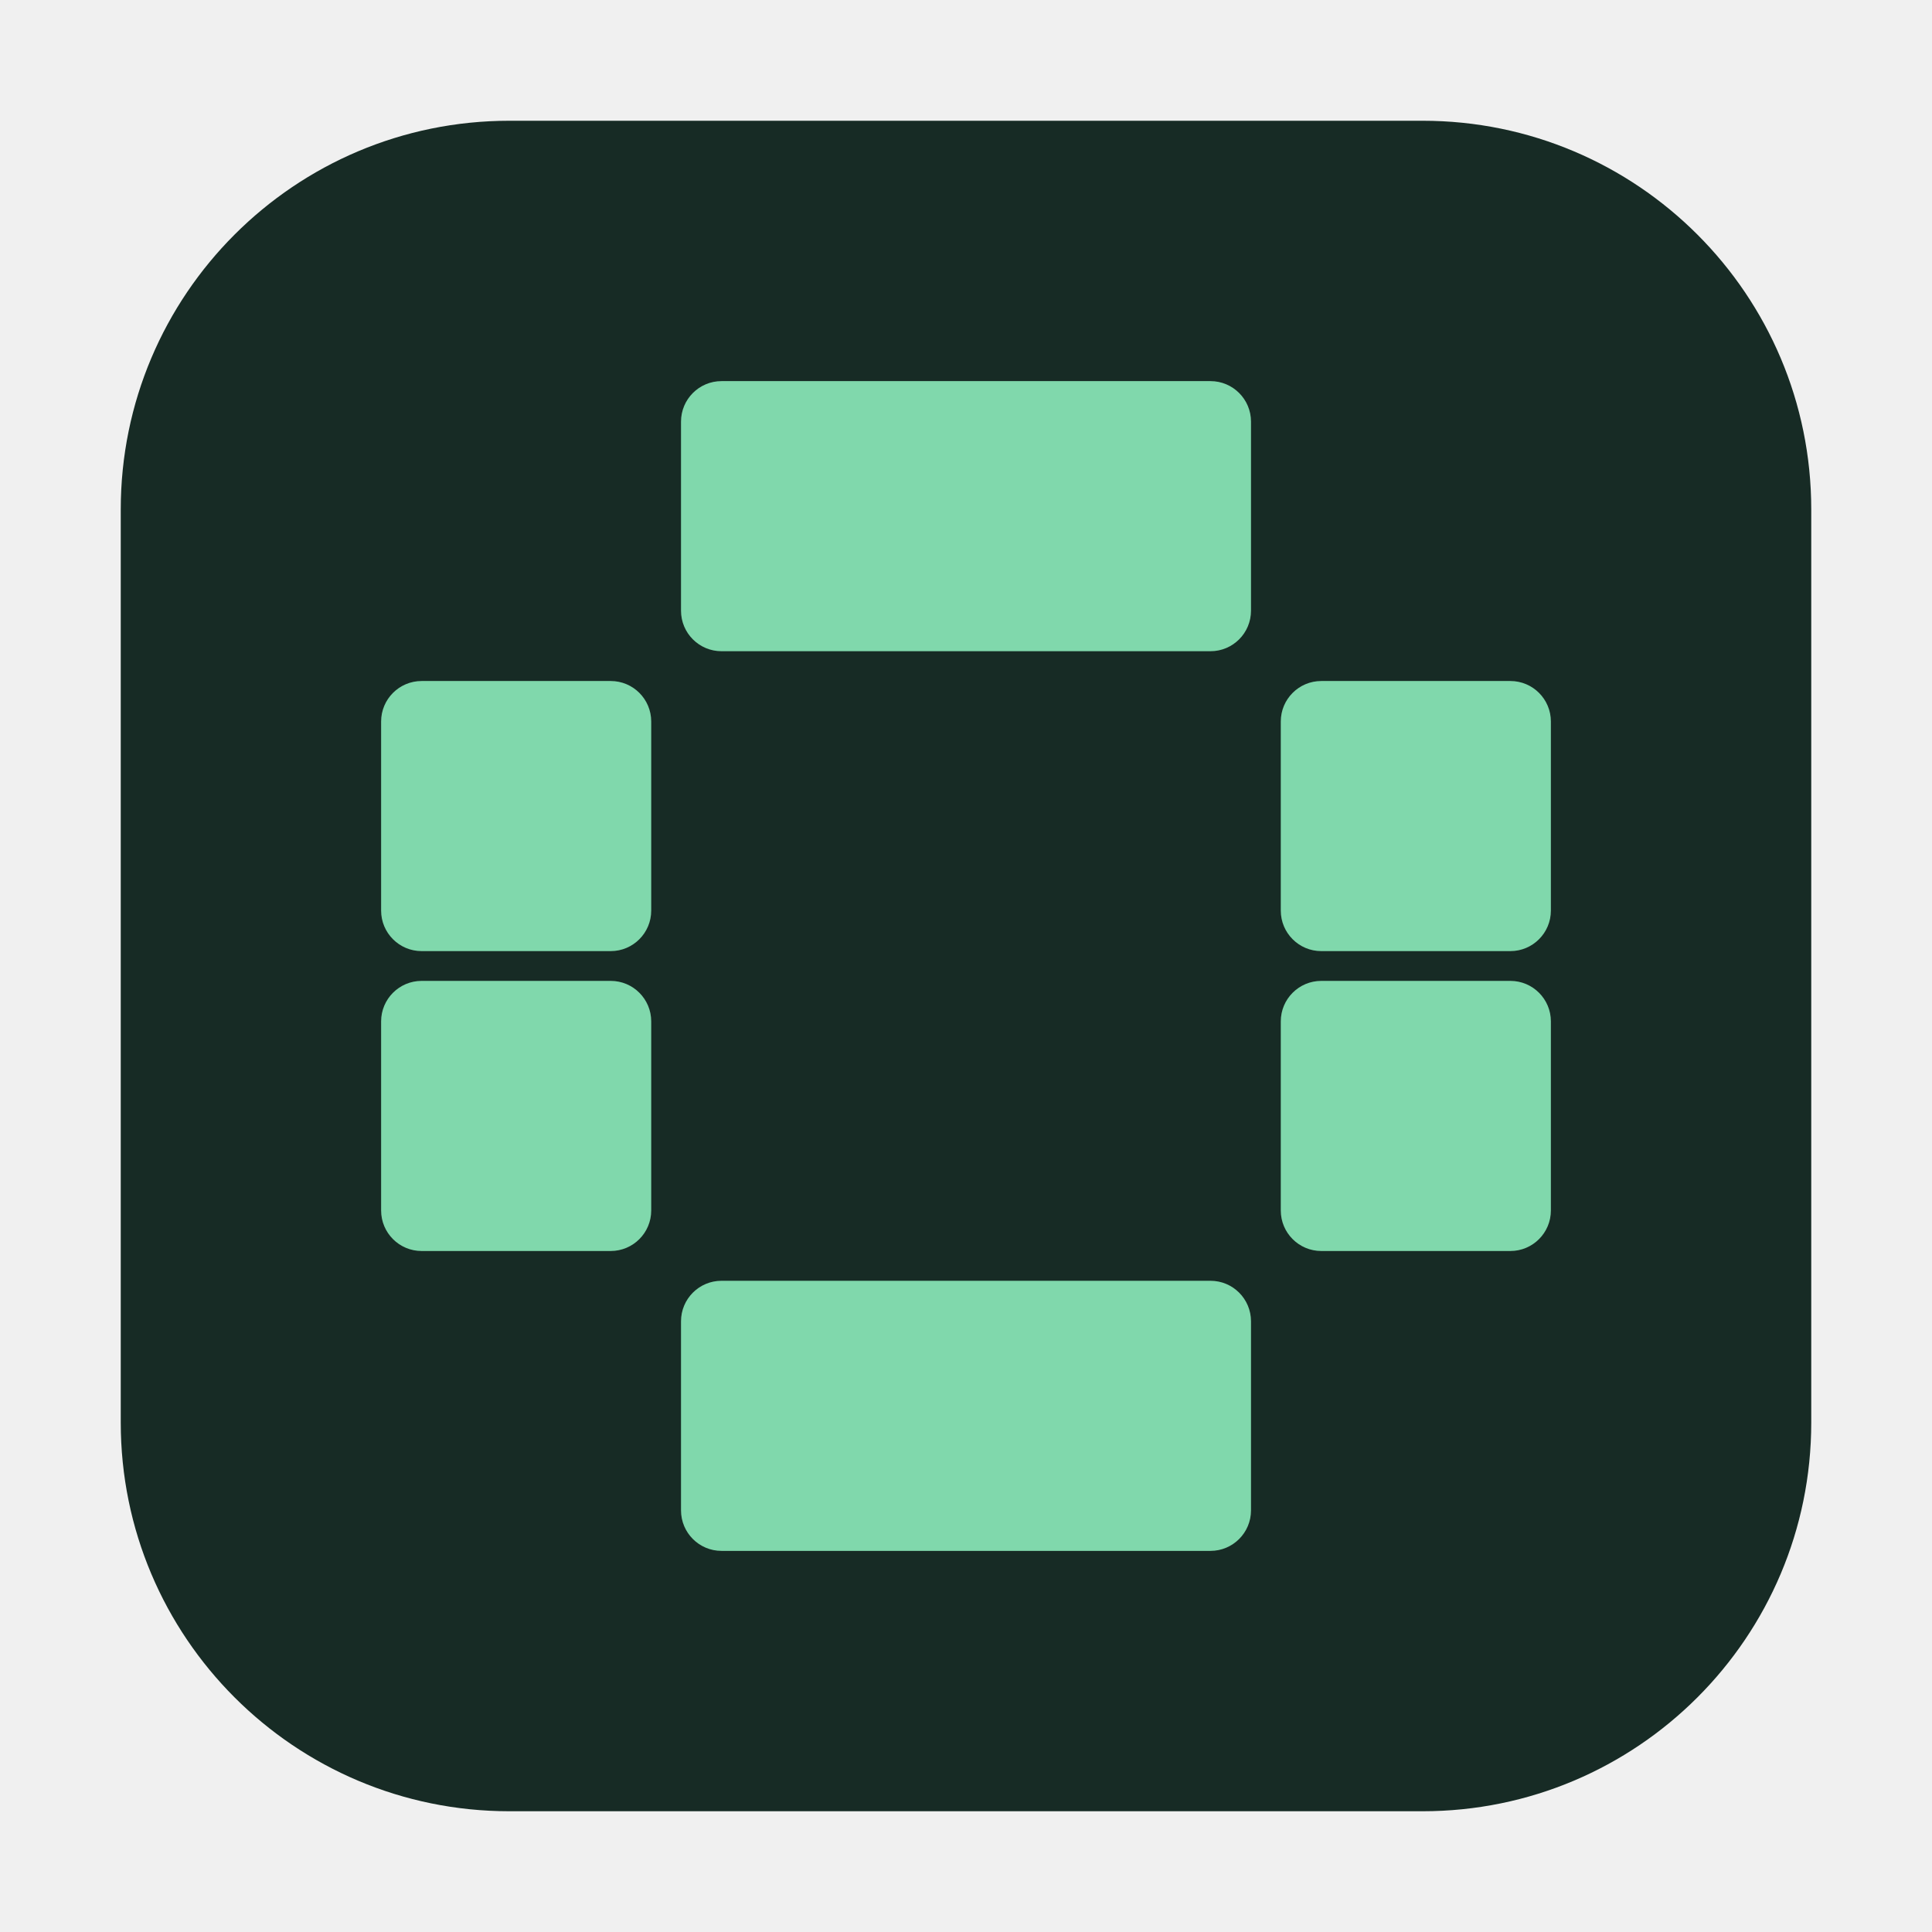
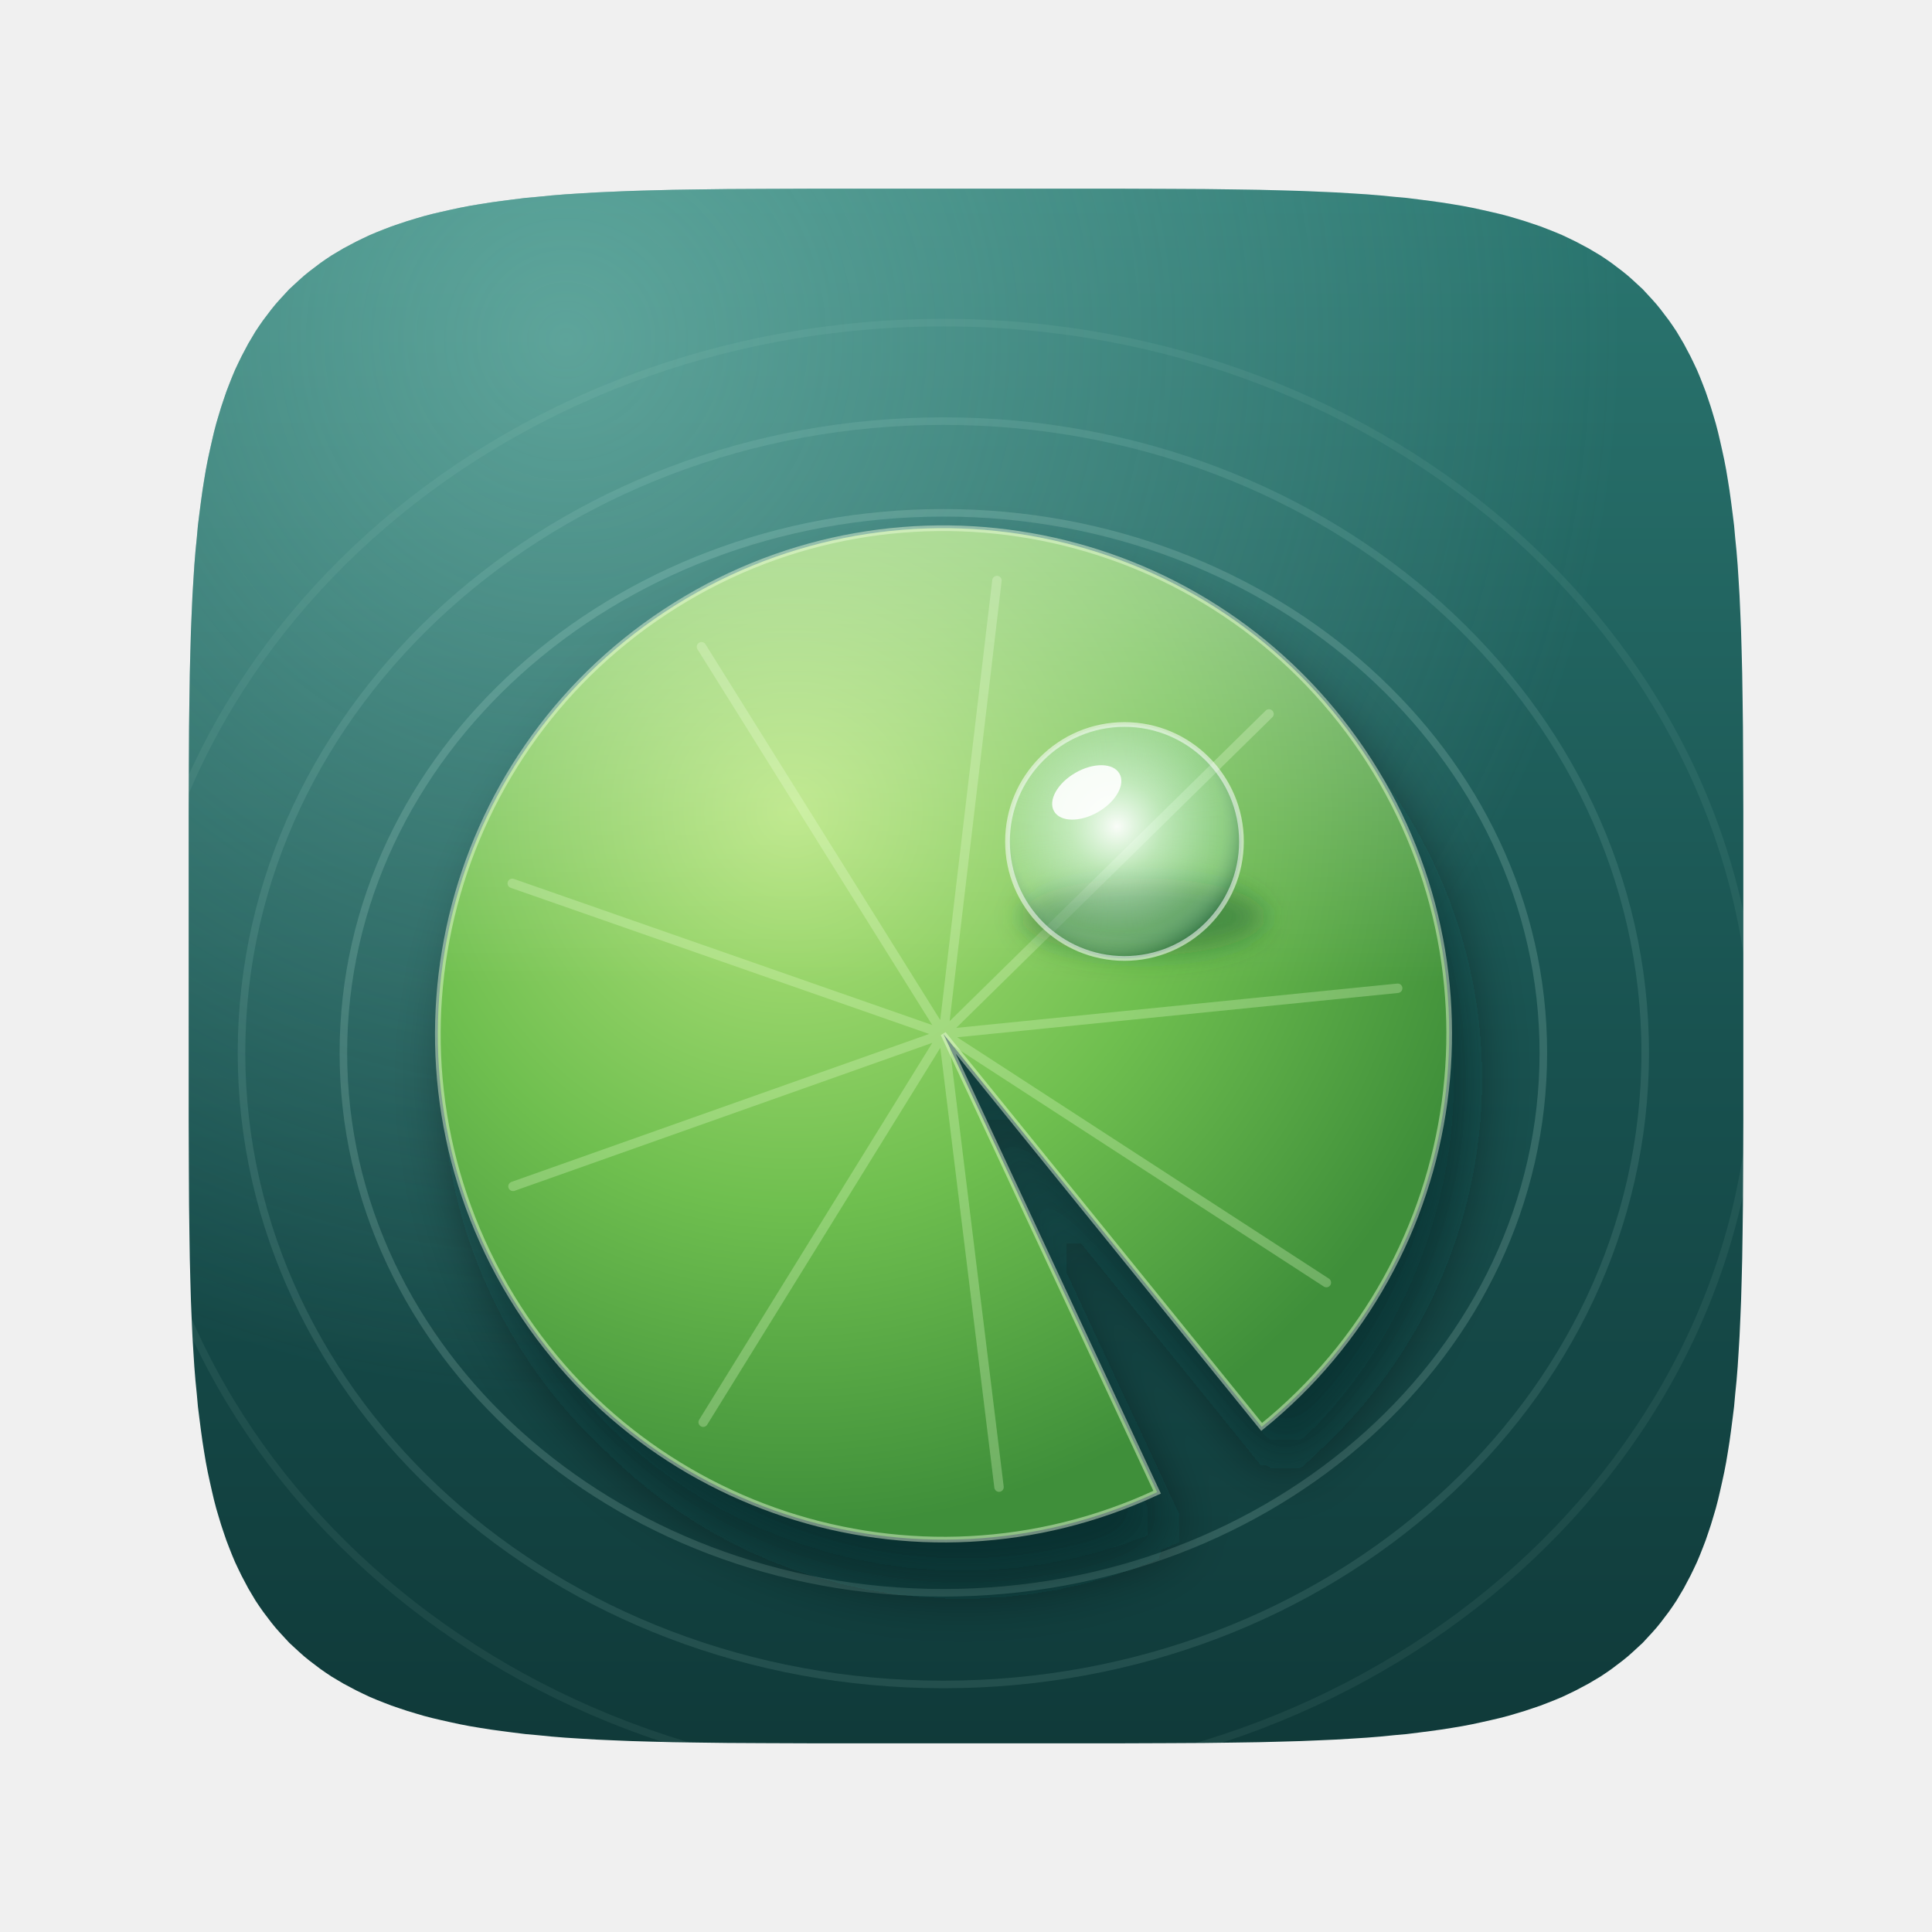
<svg xmlns="http://www.w3.org/2000/svg" width="1024" height="1024" viewBox="0 0 1024 1024">
-   <rect x="64" y="64" width="896" height="896" rx="206" fill="#172b25" />
-   <g fill="#80d8ac" transform="translate(202 202) scale(10) translate(-34 -34)">
-     <path d="M52.042 34C50.856 34 49.895 34.962 49.895 36.148V46.169C49.895 47.355 50.856 48.316 52.042 48.316H77.958C79.144 48.316 80.105 47.355 80.106 46.169V36.148C80.106 34.962 79.144 34 77.958 34H52.042Z" />
-     <path d="M83.831 49.895C82.645 49.895 81.684 50.856 81.684 52.042V62.063C81.684 63.249 82.645 64.211 83.831 64.211H93.853C95.038 64.211 96 63.249 96 62.063V52.042C96 50.856 95.038 49.895 93.853 49.895H83.831Z" />
-     <path d="M83.831 65.789C82.645 65.789 81.684 66.751 81.684 67.936V77.958C81.684 79.144 82.645 80.105 83.831 80.106H93.853C95.038 80.106 96 79.144 96 77.958V67.936C96 66.751 95.038 65.789 93.853 65.789H83.831Z" />
-     <path d="M52.042 81.684C50.856 81.684 49.895 82.645 49.895 83.831V93.853C49.895 95.038 50.856 96 52.042 96H77.958C79.144 96 80.106 95.038 80.106 93.853V83.831C80.105 82.645 79.144 81.684 77.958 81.684H52.042Z" />
-     <path d="M36.148 65.789C34.962 65.789 34 66.751 34 67.936V77.958C34 79.144 34.962 80.106 36.148 80.106H46.169C47.355 80.105 48.316 79.144 48.316 77.958V67.936C48.316 66.751 47.355 65.789 46.169 65.789H36.148Z" />
-     <path d="M36.148 49.895C34.962 49.895 34 50.856 34 52.042V62.063C34 63.249 34.962 64.211 36.148 64.211H46.169C47.355 64.211 48.316 63.249 48.316 62.063V52.042C48.316 50.856 47.355 49.895 46.169 49.895H36.148Z" />
+   <defs>
+     <clipPath id="body">
+       <path d="M924.0 512.0L924.0 593.6L923.9 619.7L923.8 638.6L923.6 654.0L923.4 667.2L923.1 679.0L922.8 689.5L922.4 699.2L922.0 708.2L921.5 716.5L921.0 724.4L920.4 731.8L919.7 738.8L919.1 745.5L918.3 751.9L917.5 758.1L916.7 763.9L915.8 769.6L914.9 775.0L913.9 780.2L912.8 785.3L911.7 790.2L910.6 794.9L909.4 799.5L908.1 803.9L906.8 808.2L905.4 812.4L904.0 816.5L902.5 820.4L901.0 824.2L899.4 828.0L897.7 831.6L896.0 835.1L894.2 838.5L892.4 841.9L890.5 845.1L888.6 848.3L886.6 851.3L884.5 854.3L882.3 857.2L880.1 860.1L877.9 862.8L875.5 865.5L873.1 868.1L870.7 870.7L868.1 873.1L865.5 875.5L862.8 877.9L860.1 880.1L857.2 882.3L854.3 884.5L851.3 886.6L848.3 888.6L845.1 890.5L841.9 892.4L838.5 894.2L835.1 896.0L831.6 897.7L828.0 899.4L824.2 901.0L820.4 902.5L816.5 904.0L812.4 905.4L808.2 906.8L803.9 908.1L799.5 909.4L794.9 910.6L790.2 911.7L785.3 912.8L780.2 913.9L775.0 914.9L769.6 915.8L763.9 916.7L758.1 917.5L751.9 918.3L745.5 919.1L738.8 919.7L731.8 920.4L724.4 921.0L716.5 921.5L708.2 922.0L699.2 922.4L689.5 922.8L679.0 923.1L667.2 923.4L654.0 923.6L638.6 923.8L619.7 923.9L593.6 924.0L512.0 924.0L430.4 924.0L404.3 923.9L385.4 923.8L370.0 923.6L356.8 923.4L345.0 923.1L334.5 922.8L324.8 922.4L315.8 922.0L307.5 921.5L299.6 921.0L292.2 920.4L285.2 919.7L278.5 919.1L272.1 918.3L265.9 917.5L260.1 916.7L254.4 915.8L249.0 914.9L243.8 913.9L238.7 912.8L233.8 911.7L229.1 910.6L224.5 909.4L220.1 908.1L215.8 906.8L211.6 905.4L207.5 904.0L203.6 902.5L199.8 901.0L196.0 899.4L192.4 897.7L188.9 896.0L185.5 894.2L182.1 892.4L178.9 890.5L175.7 888.6L172.7 886.6L169.7 884.5L166.8 882.3L163.9 880.1L161.2 877.9L158.5 875.5L155.9 873.1L153.3 870.7L150.9 868.1L148.5 865.5L146.1 862.8L143.9 860.1L141.7 857.2L139.5 854.3L137.4 851.3L135.4 848.3L133.5 845.1L131.6 841.9L129.8 838.5L128.0 835.1L126.3 831.6L124.6 828.0L123.0 824.2L121.5 820.4L120.0 816.5L118.6 812.4L117.2 808.2L115.9 803.9L114.6 799.5L113.4 794.9L112.3 790.2L111.2 785.3L110.1 780.2L109.1 775.0L108.2 769.6L107.3 763.9L106.5 758.1L105.7 751.9L104.9 745.5L104.3 738.8L103.6 731.8L103.0 724.4L102.5 716.5L102.0 708.2L101.6 699.2L101.2 689.5L100.9 679.0L100.6 667.2L100.4 654.0L100.2 638.6L100.1 619.7L100.0 593.6L100.0 512.0L100.0 430.4L100.1 404.3L100.2 385.4L100.4 370.0L100.6 356.8L100.9 345.0L101.2 334.5L101.6 324.8L102.0 315.8L102.5 307.5L103.0 299.6L103.6 292.2L104.3 285.2L104.9 278.5L105.7 272.1L106.5 265.9L107.3 260.1L108.2 254.4L109.1 249.0L110.1 243.8L111.2 238.7L112.3 233.8L113.4 229.1L114.6 224.5L115.9 220.1L117.2 215.8L118.6 211.6L120.0 207.5L121.5 203.6L123.0 199.8L124.6 196.0L126.3 192.4L128.0 188.9L129.8 185.5L131.6 182.1L133.5 178.9L135.4 175.7L137.4 172.7L139.5 169.7L141.7 166.8L143.9 163.9L146.1 161.2L148.5 158.5L150.9 155.9L153.3 153.3L155.9 150.9L158.5 148.5L161.2 146.1L163.9 143.9L166.8 141.7L169.7 139.5L172.7 137.4L175.7 135.4L178.9 133.5L182.1 131.6L185.5 129.8L188.9 128.0L192.4 126.3L196.0 124.6L199.8 123.0L203.6 121.5L207.5 120.0L211.6 118.6L215.8 117.2L220.1 115.9L224.5 114.6L229.1 113.4L233.8 112.3L238.7 111.2L243.8 110.1L249.0 109.1L254.4 108.2L260.1 107.3L265.9 106.5L272.1 105.7L278.5 104.9L285.2 104.3L292.2 103.6L299.6 103.0L307.5 102.5L315.8 102.0L324.8 101.6L334.5 101.2L345.0 100.9L356.8 100.6L370.0 100.4L385.4 100.2L404.3 100.1L430.4 100.0L512.0 100.0L593.6 100.0L619.7 100.1L638.6 100.2L654.0 100.4L667.2 100.6L679.0 100.9L689.5 101.2L699.2 101.6L708.2 102.0L716.5 102.5L724.4 103.0L731.8 103.6L738.8 104.3L745.5 104.9L751.9 105.7L758.1 106.5L763.9 107.3L769.6 108.2L775.0 109.1L780.2 110.1L785.3 111.2L790.2 112.3L794.9 113.4L799.5 114.6L803.9 115.9L808.2 117.2L812.4 118.6L816.5 120.0L820.4 121.5L824.2 123.0L828.0 124.6L831.6 126.3L835.1 128.0L838.5 129.8L841.9 131.6L845.1 133.5L848.3 135.4L851.3 137.4L854.3 139.5L857.2 141.7L860.1 143.9L862.8 146.1L865.5 148.5L868.1 150.9L870.7 153.3L873.1 155.9L875.5 158.5L877.9 161.2L880.1 163.9L882.3 166.8L884.5 169.7L886.6 172.7L888.6 175.7L890.5 178.9L892.4 182.1L894.2 185.5L896.0 188.9L897.7 192.4L899.4 196.0L901.0 199.8L902.5 203.6L904.0 207.5L905.4 211.6L906.8 215.8L908.1 220.1L909.4 224.5L910.6 229.1L911.7 233.8L912.8 238.7L913.9 243.8L914.9 249.0L915.8 254.4L916.7 260.1L917.5 265.9L918.3 272.1L919.1 278.5L919.7 285.2L920.4 292.2L921.0 299.6L921.5 307.5L922.0 315.8L922.4 324.8L922.8 334.5L923.1 345.0L923.4 356.8L923.6 370.0L923.8 385.4L923.9 404.3L924.0 430.4Z" />
+     </clipPath>
+     <clipPath id="padclip">
+       <path d="M500 548L668.7 756.3A268 268 0 1 0 613.3 790.9Z" />
+     </clipPath>
+     <linearGradient id="deep" x1="0" y1="0" x2="0" y2="1">
+       <stop offset="0" stop-color="#2F7F78" />
+       <stop offset=".55" stop-color="#18514F" />
+       <stop offset="1" stop-color="#0D3333" />
+     </linearGradient>
+     <radialGradient id="sky" cx="300" cy="180" r="560" gradientUnits="userSpaceOnUse">
+       <stop offset="0" stop-color="#9FE3D4" stop-opacity=".45" />
+       <stop offset="1" stop-color="#9FE3D4" stop-opacity="0" />
+     </radialGradient>
+     <radialGradient id="leaf" cx="420" cy="430" r="380" gradientUnits="userSpaceOnUse">
+       <stop offset="0" stop-color="#B6E57E" />
+       <stop offset=".55" stop-color="#6FBF4F" />
+       <stop offset="1" stop-color="#3F8F3A" />
+     </radialGradient>
+     <linearGradient id="sheen" x1="0" y1="0" x2="0" y2="1">
+       <stop offset="0" stop-color="#FFFFFF" stop-opacity=".38" />
+       <stop offset=".45" stop-color="#FFFFFF" stop-opacity="0" />
+     </linearGradient>
+     <radialGradient id="drop" cx="592" cy="438" r="70" gradientUnits="userSpaceOnUse">
+       <stop offset="0" stop-color="#FFFFFF" stop-opacity=".95" />
+       <stop offset=".35" stop-color="#E9FFF6" stop-opacity=".55" />
+       <stop offset=".8" stop-color="#C9F2E3" stop-opacity=".25" />
+       <stop offset="1" stop-color="#2E6B4E" stop-opacity=".55" />
+     </radialGradient>
+     <filter id="soft" x="-50%" y="-50%" width="200%" height="200%">
+       <feGaussianBlur stdDeviation="16" />
+     </filter>
+     <filter id="softer" x="-50%" y="-50%" width="200%" height="200%">
+       <feGaussianBlur stdDeviation="7" />
+     </filter>
+   </defs>
+   <g clip-path="url(#body)">
+     <rect width="1024" height="1024" fill="url(#deep)" />
+     <rect width="1024" height="1024" fill="url(#sky)" />
+     <ellipse cx="500" cy="558" rx="318" ry="286.2" fill="none" stroke="#D8FFF1" stroke-opacity="0.16" stroke-width="4" />
+     <ellipse cx="500" cy="558" rx="372" ry="334.8" fill="none" stroke="#D8FFF1" stroke-opacity="0.1" stroke-width="4" />
+     <ellipse cx="500" cy="558" rx="430" ry="387.0" fill="none" stroke="#D8FFF1" stroke-opacity="0.06" stroke-width="4" />
+     <path d="M500 548L668.7 756.3A268 268 0 1 0 613.3 790.9Z" fill="#05201F" fill-opacity=".55" filter="url(#soft)" transform="translate(10 24)" />
+     <path d="M500 548L668.7 756.3A268 268 0 1 0 613.3 790.9Z" fill="url(#leaf)" />
+     <g clip-path="url(#padclip)">
+       <path d="M500 548L703.0 679.8M500 548L740.8 523.8M500 548L672.6 378.4M500 548L528.4 307.7M500 548L371.8 342.8M500 548L271.5 468.2M500 548L271.9 628.8M500 548L372.7 753.8M500 548L529.5 788.2" stroke="#E8FFD0" stroke-opacity=".28" stroke-width="5" stroke-linecap="round" />
+       <path d="M500 548L668.7 756.3A268 268 0 1 0 613.3 790.9Z" fill="url(#sheen)" />
+     </g>
+     <path d="M500 548L668.7 756.3A268 268 0 1 0 613.3 790.9Z" fill="none" stroke="#F2FFE0" stroke-opacity=".45" stroke-width="3" />
+     <ellipse cx="606" cy="486" rx="64" ry="20" fill="#1E5A2C" fill-opacity=".45" filter="url(#softer)" />
+     <circle cx="596" cy="446" r="62" fill="url(#drop)" />
+     <circle cx="596" cy="446" r="62" fill="none" stroke="#FFFFFF" stroke-opacity=".55" stroke-width="2.5" />
+     <ellipse cx="576" cy="420" rx="20" ry="12" fill="#FFFFFF" fill-opacity=".9" transform="rotate(-30 576 420)" />
  </g>
</svg>
